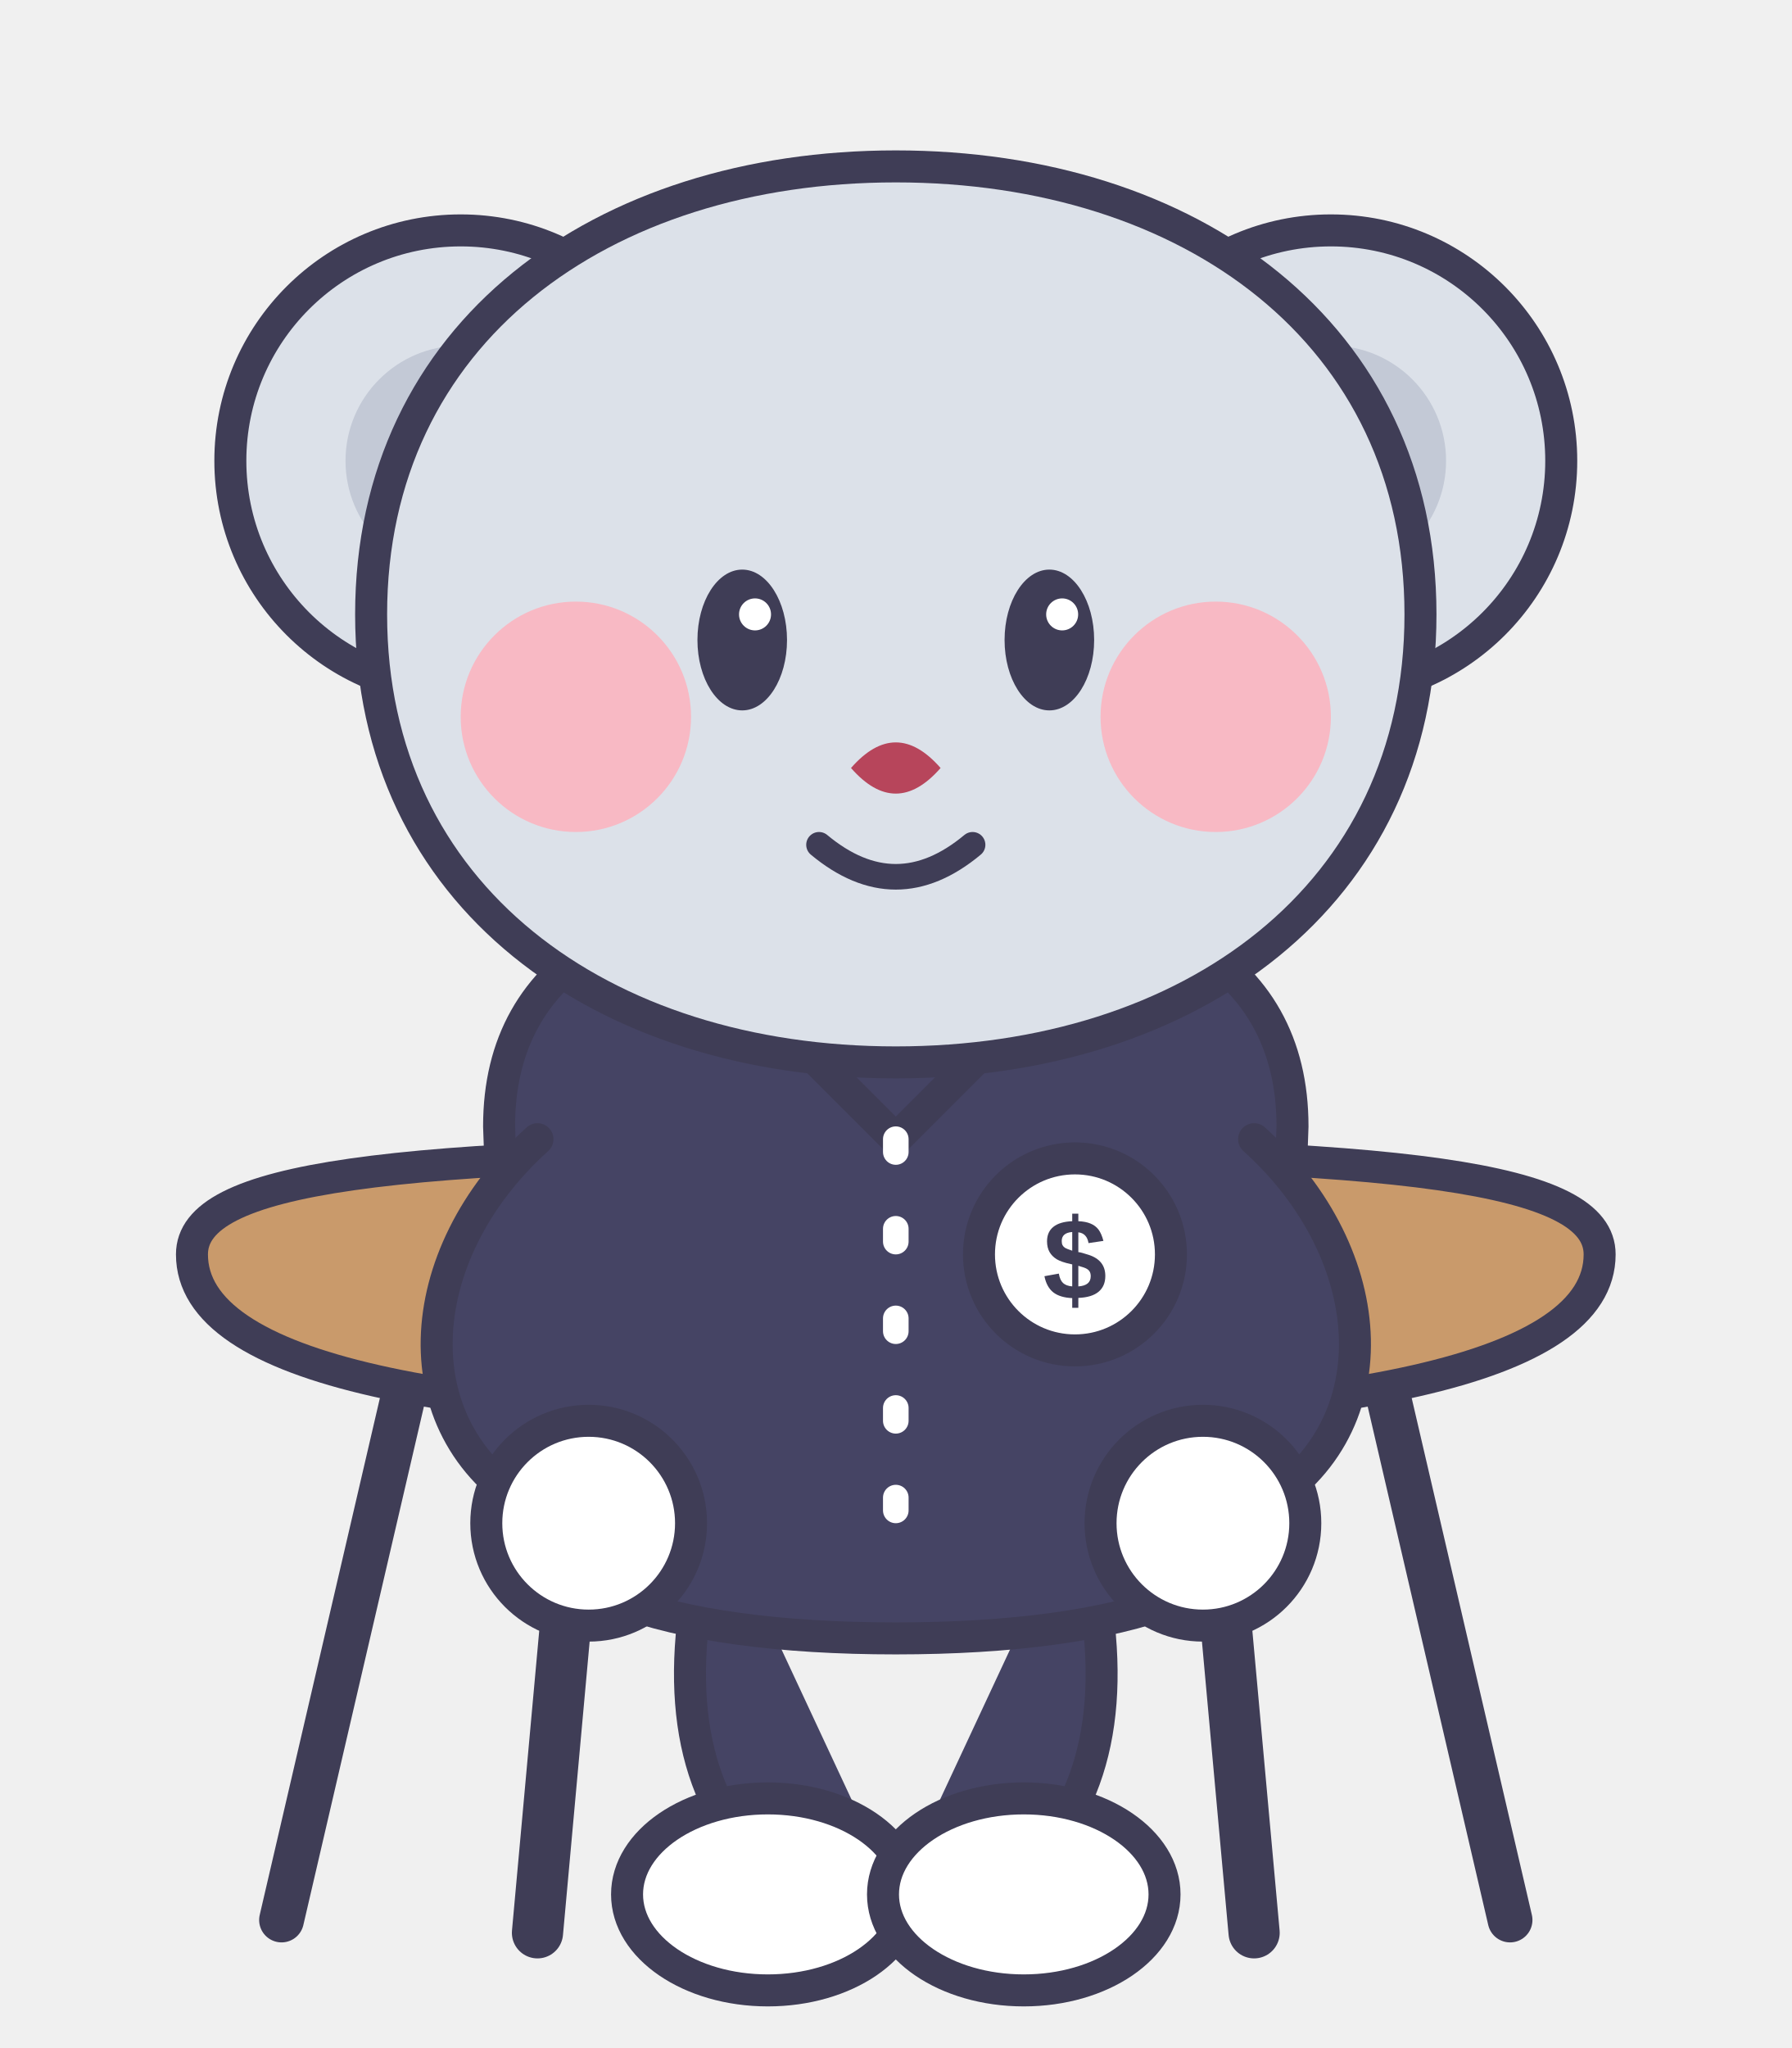
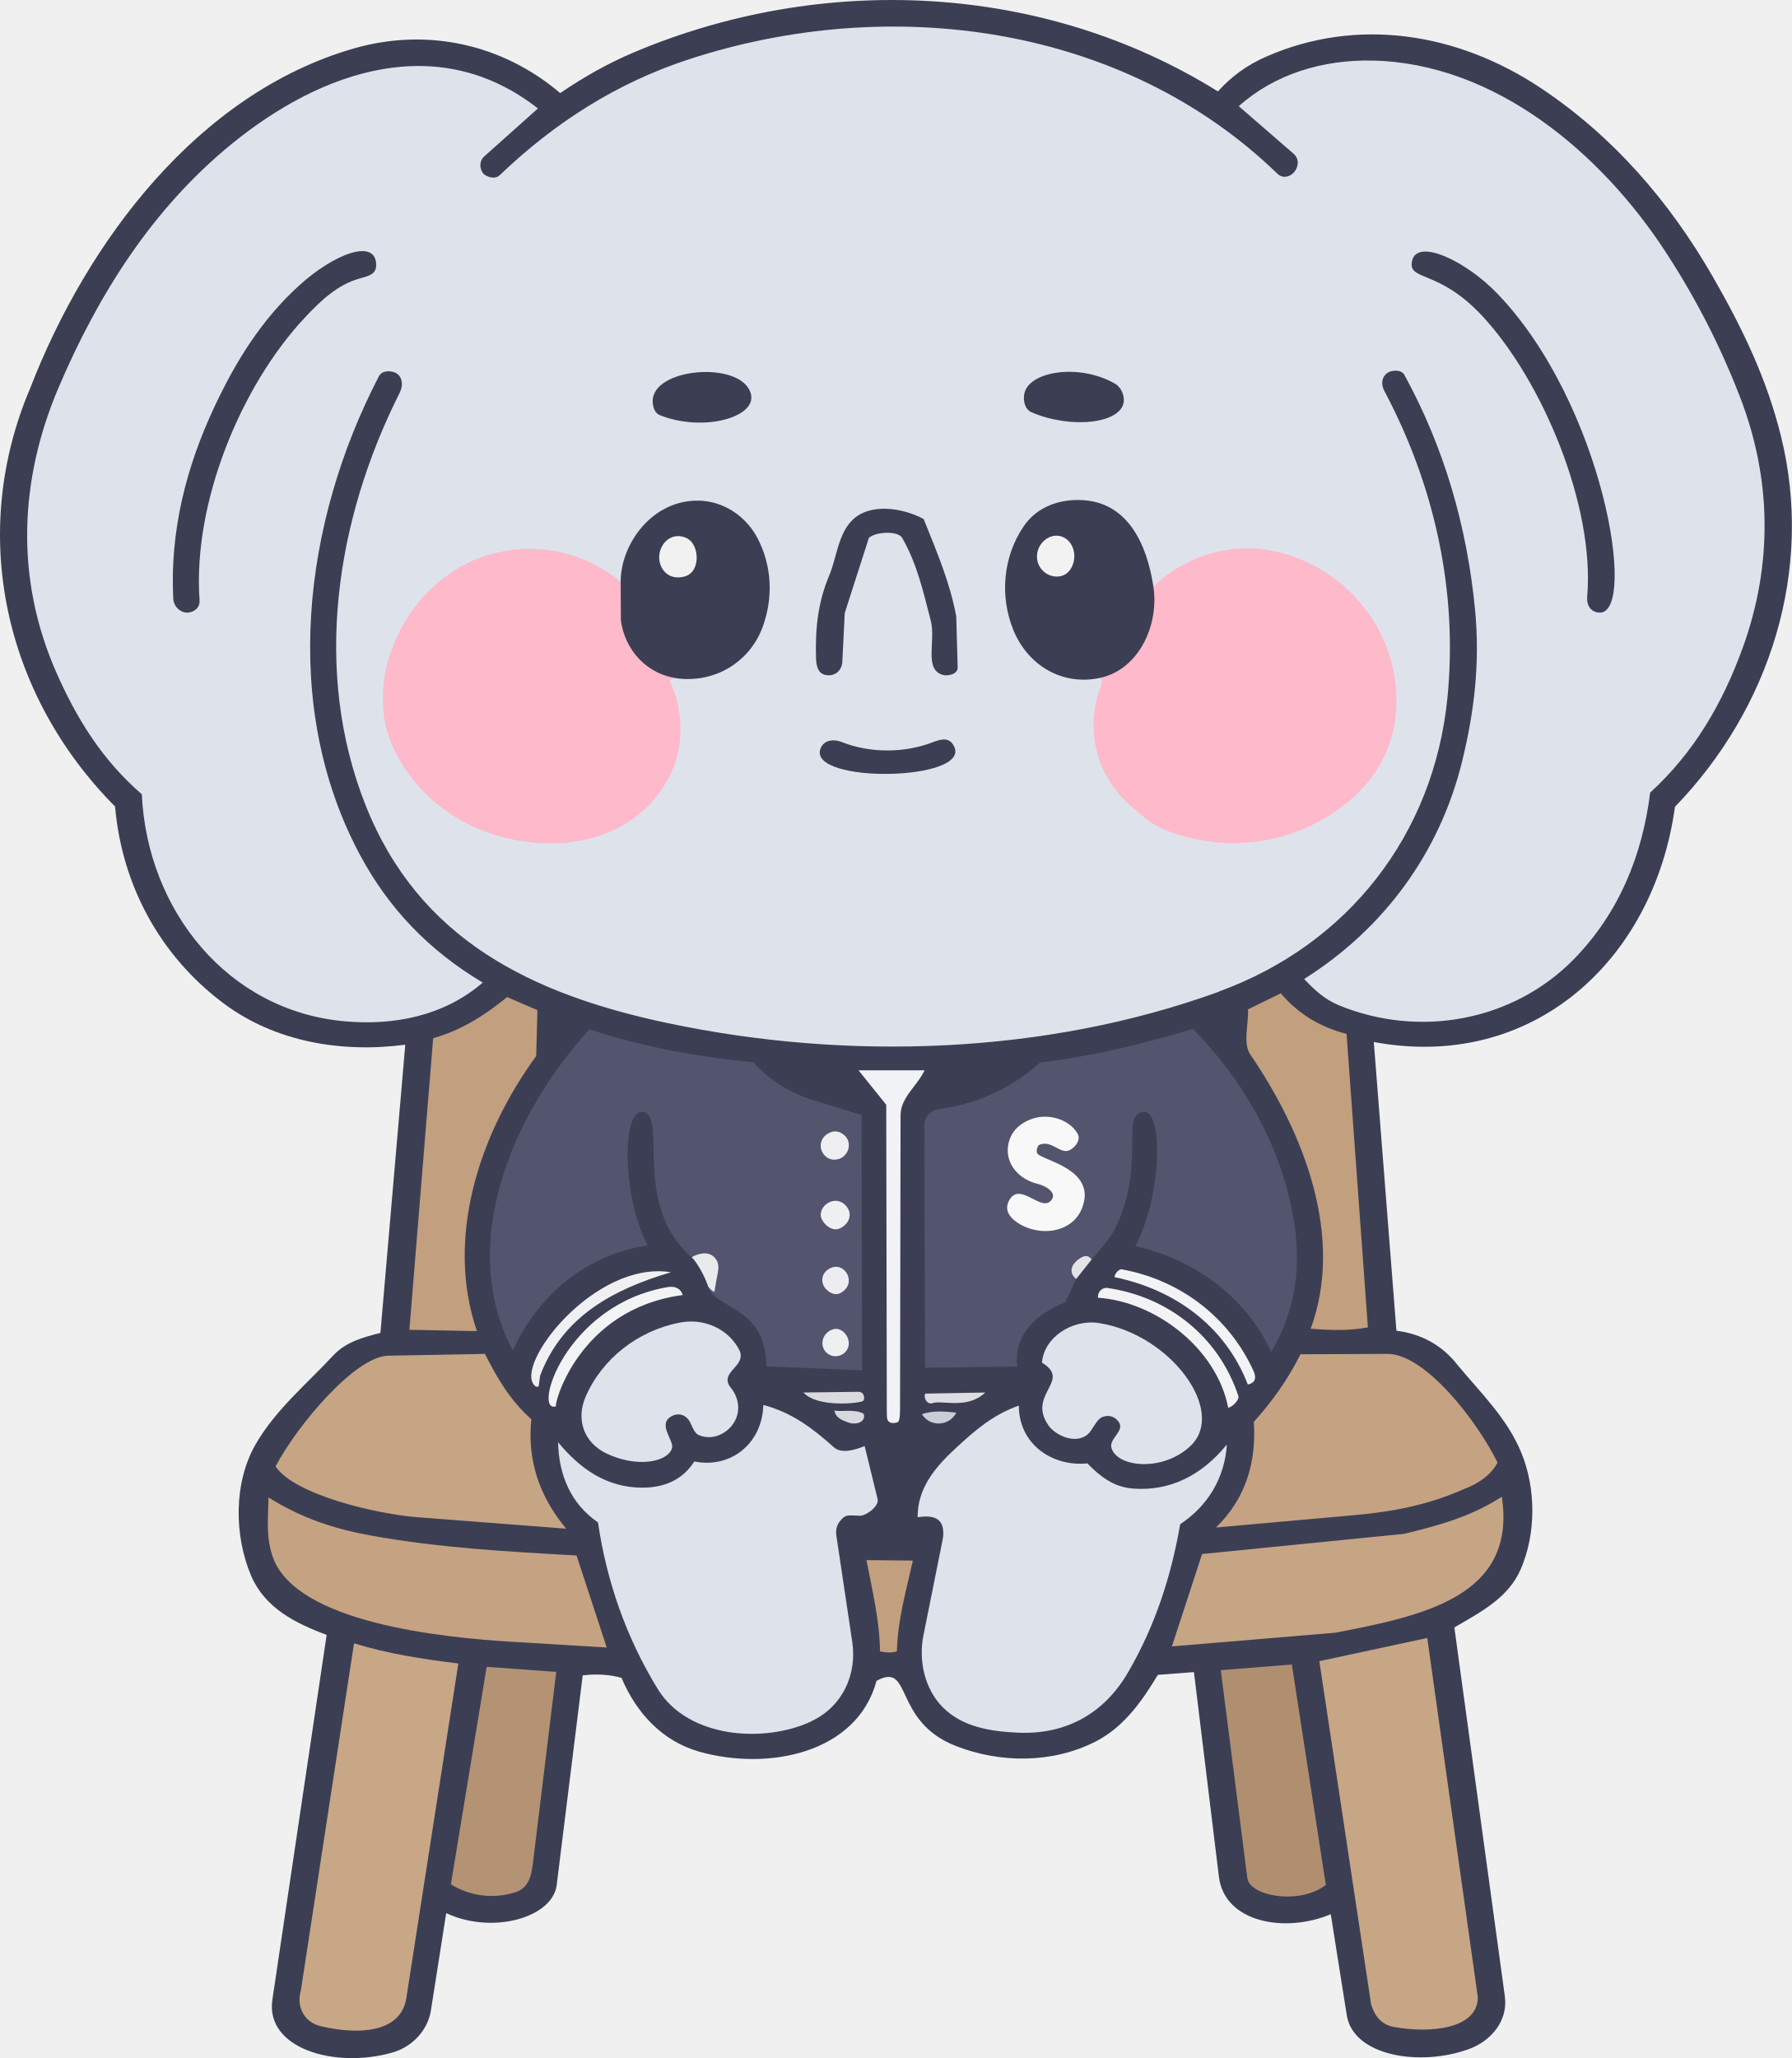
- <svg xmlns="http://www.w3.org/2000/svg" viewBox="0 0 280 320" fill="none">
-   <g stroke="#3F3D56" stroke-width="5" stroke-linejoin="round" stroke-linecap="round">
-     <path d="M64 214 L44 300" fill="none" stroke-width="7" />
-     <path d="M216 214 L236 300" fill="none" stroke-width="7" />
-     <path d="M30 196 C30 184 60 180 140 180 C220 180 250 184 250 196 C250 214 210 222 140 222 C70 222 30 214 30 196 Z" fill="#C99A6B" />
-     <path d="M92 214 L84 302" fill="none" stroke-width="8" />
-     <path d="M188 214 L196 302" fill="none" stroke-width="8" />
-     <circle cx="72" cy="72" r="36" fill="#DCE1E9" />
-     <circle cx="72" cy="72" r="18" fill="#C3C9D6" stroke="none" />
-     <circle cx="208" cy="72" r="36" fill="#DCE1E9" />
-     <circle cx="208" cy="72" r="18" fill="#C3C9D6" stroke="none" />
-     <path d="M112 236 q-10 34 4 52 q10 12 24 8" fill="#454464" />
-     <path d="M168 236 q10 34 -4 52 q-10 12 -24 8" fill="#454464" />
-     <ellipse cx="120" cy="296" rx="22" ry="15" fill="#FFFFFF" />
-     <ellipse cx="160" cy="296" rx="22" ry="15" fill="#FFFFFF" />
-     <path d="M78 176 C78 150 100 138 140 138 C180 138 202 150 202 176 L200 232 C200 248 176 256 140 256 C104 256 80 248 80 232 Z" fill="#454464" />
-     <path d="M112 150 L140 178 L168 150" fill="none" stroke-width="5" />
-     <path d="M140 178 L140 240" fill="none" stroke="#FFFFFF" stroke-width="4" stroke-dasharray="2 12" />
-     <circle cx="168" cy="196" r="15" fill="#FFFFFF" />
-     <text x="168" y="203" font-family="Arial, sans-serif" font-size="18" font-weight="700" fill="#3F3D56" text-anchor="middle" stroke="none">$</text>
-     <path d="M84 178 C64 196 62 224 84 236" fill="#454464" />
-     <path d="M196 178 C216 196 218 224 196 236" fill="#454464" />
-     <circle cx="92" cy="238" r="16" fill="#FFFFFF" />
-     <circle cx="188" cy="238" r="16" fill="#FFFFFF" />
-     <path d="M58 96 C58 52 94 26 140 26 C186 26 222 52 222 96 C222 140 186 166 140 166 C94 166 58 140 58 96 Z" fill="#DCE1E9" />
-     <circle cx="90" cy="112" r="18" fill="#F8B9C4" stroke="none" />
-     <circle cx="190" cy="112" r="18" fill="#F8B9C4" stroke="none" />
-     <ellipse cx="116" cy="100" rx="7" ry="11" fill="#3F3D56" stroke="none" />
-     <ellipse cx="164" cy="100" rx="7" ry="11" fill="#3F3D56" stroke="none" />
-     <circle cx="118" cy="96" r="2.5" fill="#FFFFFF" stroke="none" />
-     <circle cx="166" cy="96" r="2.5" fill="#FFFFFF" stroke="none" />
-     <path d="M133 120 q7 -8 14 0 q-7 8 -14 0 Z" fill="#B7455B" stroke="none" />
-     <path d="M128 132 q12 10 24 0" fill="none" stroke-width="4" />
+ <svg xmlns="http://www.w3.org/2000/svg" id="Layer_2" data-name="Layer 2" viewBox="0 0 278.95 320.35">
+   <g id="Layer_1-2" data-name="Layer 1">
+     <g>
+       <path d="M148.82,271.79c-9.93-3.87-6.73-13.22-12.37-10.15-3.04,11.31-16.92,14.06-27.62,11.02-5.75-1.64-9.79-6.04-12.08-11.49-1.93-.53-3.93-.63-6.04-.38l-4.05,32.64c-.63,5.06-9.98,7.75-17.2,4.37l-2.38,15.15c-.49,3.12-2.94,5.68-5.99,6.55-9.09,2.57-19.81-.69-18.69-8.21l8.45-56.8c-4.96-1.85-9.63-4.22-11.76-9.22-2.64-6.21-2.75-14.47.71-20.46,3.13-5.41,7.92-9.34,12.04-13.78,1.97-2.13,4.6-2.84,7.38-3.55l3.87-44.86c-9.88,1.3-20.25-.41-28.32-6.46-9.92-7.44-15.79-18.42-16.86-30.62C.64,108.15-4.94,83.08,4.7,60.43,13.57,37.51,30.87,14.53,55.05,7.55c11.42-3.3,23.21-.68,32.15,6.94,3.79-2.56,7.36-4.6,11.6-6.39,29.18-12.29,63.52-10.86,90.79,6.13,2.21-2.43,4.56-4.1,7.45-5.38,14.25-6.29,29.9-3.74,42.79,4.84,11.27,7.51,20.04,17.63,26.79,29.36,4.61,8.01,8.43,15.92,10.64,24.91,5.11,20.77-1.67,42.28-16.52,57.63-3.27,23.91-22.19,41.21-46.88,36.61l3.52,44.94c3.99.52,7.15,2.28,9.57,5.4,3.57,4.3,7.68,8.24,9.87,13.58,2.31,5.62,2.31,12.62-.09,18.15-1.97,4.54-6.34,6.71-10.33,9.06l7.86,57.43c.52,3.8-2.15,6.93-5.54,8.18-7.6,2.8-18.06,1.14-19.07-5.26l-2.49-15.71c-7.1,2.99-16.53,1.31-17.41-5.82l-3.89-31.87-5.62.43c-2.46,4.1-5.31,8.15-9.71,10.39-6.73,3.42-14.81,3.38-21.71.69Z" fill="#3c3f53" />
+       <path d="M189.75,154.37c-26.93,9.78-57.78,10.8-85.76,4.9-21.3-4.49-38.8-13.05-47.08-33.93s-4.63-44.46,5.29-64.16c.6-1.19.45-2.37-.37-3-.57-.45-2.28-.71-2.85.39-11.87,22.86-15.28,51.48-2.94,74.51,4.47,8.33,10.7,14.86,19.11,19.87-6.03,5.2-13.8,6.71-21.45,6.03-18.32-1.61-30.8-17.37-31.62-35.34-6.16-5.32-10.15-11.78-13.33-19.01-6.37-14.49-5.8-29.84.38-44.33s14.59-27.82,26.92-37.88c14.1-11.5,32.2-17.65,47.69-5.54l-8.37,7.48c-.81.72-.71,1.9-.18,2.6.4.52,1.82,1.06,2.58.33,8.53-8.16,18.17-14.37,29.54-18.08,31.21-10.18,67.52-5.43,91.53,17.82.98.95,2.18.33,2.66-.28.66-.82.78-2.04-.13-2.82l-8.53-7.4c5.58-4.99,13.07-7.28,20.86-7.1,19.04.42,35.58,14.37,45.69,29.94,4.67,7.2,8.39,14.44,11.47,22.41,4.96,12.81,5.11,26.16.42,39.09-3.12,8.58-7.53,16.23-14.4,22.51-1.21,9.79-4.88,18.76-11.85,25.9-9.5,9.72-24.11,12.34-36.61,7.2-2.23-.92-3.85-2.44-5.4-4.09,12.49-7.87,21.1-19.72,24.57-33.8,1.95-7.91,2.82-15.56,2.03-23.7-1.25-12.96-4.8-25.2-10.99-36.52-.52-.94-2.07-.73-2.63-.34-.88.61-1.09,1.71-.5,2.82,7.85,14.78,11.46,31.23,9.82,47.79-2.13,21.36-15.54,38.42-35.57,45.7Z" fill="#dee3eb" />
+       <path d="M110.25,200.29c.28-.07.5-.14.51-.23.31-3.44.05-3.71-3.08-4.37-9.3-7.92-3.8-21.75-7.49-22.59-3.44-.78-3.38,13.18.63,20.77-9.2,1.33-16.93,7.42-20.99,16.36-8.78-16.57,0-37.01,11.94-49.99,8.6,2.8,16.7,4.25,25.52,5.12,2.71,3.04,6.07,5.01,10.03,6.12l6.8,2.09.07,39.73-14.89-.61c-.06-9.41-7.94-8.82-9.04-12.4Z" fill="#53556f" />
+       <path d="M169.94,196.05c-1.89.59-2.22,1.08-2.41,3.03l-1.68,3.63c-4.56,1.81-8.07,5.04-7.5,10l-14.35.19-.1-37.6c-.02-1.53.93-2.45,2.33-2.66,5.98-.85,11.22-3.23,15.7-7.26,8.17-.95,15.67-2.81,23.79-5.22,7.72,7.93,13.39,17.69,15.47,28.61,1.49,7.58.73,14.83-3.29,21.68-3.98-8.65-11.99-14.39-21.16-16.49,4.09-7.59,4.5-21.51,1.12-20.88s.4,7.69-3.97,17.56c-.93,2.09-2.56,3.69-3.94,5.42Z" fill="#53556f" />
+       <path d="M126.34,267.93c-7.34,3.46-19.22,2.67-23.93-4.99-4.9-7.96-7.99-16.82-9.32-25.96-4.2-2.87-6.11-7.36-6.21-12.48,3.5,4.25,7.65,7.05,13.07,7.07,3.37.01,6.28-1.15,8.13-4.08,5.67,1.15,10.58-2.78,10.75-8.79,4.45,1.17,7.72,3.66,10.96,6.57,1.16,1.04,3.2.49,4.81-.18l2.02,8.27c.26,1.07-1.75,2.6-2.78,2.58-1.21-.02-1.96-.21-2.53.27-.86.73-1.29,1.63-1.12,2.79l2.48,16.58c.76,5.07-1.5,10.05-6.35,12.34Z" fill="#dee3eb" />
+       <path d="M175.61,260.31c-3.76,6.5-9.78,9.73-17.12,9.4-4.22-.19-8.68-.85-11.76-3.99-2.81-2.85-3.76-7.26-2.98-11.15l2.98-14.84c.22-1.08.12-2.1-.29-2.72-.68-1.01-2.01-1.06-3.59-.84-.05-4.62,2.89-7.94,6.02-10.83,2.94-2.71,5.66-5.09,9.73-6.55,0,6.07,5.29,9.56,10.67,9,1.89,1.94,4.04,3.69,7.08,3.92,5.7.45,10.7-2,14.64-6.86-.34,5.2-2.95,9.55-7.27,12.41-1.42,8.15-3.87,15.74-8.1,23.04Z" fill="#dee3eb" />
+       <path d="M230.05,310.94c-.05,4.89-7.4,5.62-13.12,4.57-1.87-.35-2.96-1.71-3.49-3.52l-8.06-53.41,16.8-3.61,7.88,55.98Z" fill="#c7a685" />
+       <path d="M63.23,311.18c-.95,5.27-7.43,5.59-13.26,4.23-2.6-.6-3.89-3.03-3.13-5.6l8.27-54.01c5.25,1.62,10.6,2.45,16.24,3.14l-8.12,52.24Z" fill="#c8a787" />
+       <path d="M64.95,236.17c-6.15-.47-19.04-3.43-22.05-7.9,3.24-6.23,12.35-17.14,17.51-17.24l15.08-.28c1.91,3.76,3.89,7.2,7.22,10.17-.64,6.27,1.17,11.95,5.43,17.04l-23.19-1.79Z" fill="#c6a584" />
+       <path d="M227.96,231.76c-5.58,2.49-11.13,3.55-16.93,4.07l-21.74,1.94c4.64-4.49,6.32-10.2,5.89-16.44,2.92-3.25,5.21-6.46,7.27-10.52l13.53-.06c5.87-.03,14,10.49,17.14,16.92-.97,1.85-2.88,3.23-5.15,4.09Z" fill="#c5a382" />
+       <path d="M94.45,256.45l-14.62-.88c-11.6-.69-33.49-3.07-37.28-12.99-1.21-3.15-.8-6.29-.75-9.49,5.17,3.27,10.4,4.95,16.18,5.98,10.48,1.87,20.79,2.44,31.77,3.06l4.7,14.32Z" fill="#c5a382" />
+       <path d="M207.84,254.15l-25.41,2.13,4.7-14.38,31.43-3.14c5.43-1.3,10.47-2.7,15.23-5.78,2.34,15.49-12.1,18.51-25.94,21.17Z" fill="#c6a585" />
+       <path d="M83.48,164.37c-9.02,12.36-14.14,28.48-9.24,42.83l-10.51-.2,3.7-45.39c4.35-1.23,7.94-3.5,11.51-6.4l4.72,2.03-.19,7.14Z" fill="#c29f7f" />
+       <path d="M204.03,206.84c5.26-14.3-1-30.49-9.51-42.86-1.03-1.87-.11-4.83-.25-6.86l5.11-2.5c2.72,3.21,6.09,5.24,10.24,6.32l3.32,45.68c-2.96.53-5.51.48-8.91.21Z" fill="#c29f7d" />
+       <path d="M206.39,293.41c-4.01,3.13-11.85,1.81-12.22-1.1l-4.13-32.33,11.06-.88,5.29,34.3Z" fill="#b08f71" />
+       <path d="M82.9,290.42c-.24,2-.86,3.55-2.67,4.13-3.28,1.04-6.92.69-10.04-1.23l5.57-33.86,10.83.79-3.68,30.17Z" fill="#b49374" />
+       <path d="M173.02,225.38c-.42-1.44,2.15-2.65,1.12-4.06-.51-.71-1.38-1.16-2.46-.77s-1.54,2.08-2.44,2.79c-1.95,1.53-4.97.02-5.99-1.41-3.48-4.88,3.67-6.98-1.04-9.81.27-3.89,4.65-6.83,8.87-6.17,11.12,1.74,19.94,13.7,14.25,19.12-4.3,4.09-11.43,3.35-12.31.32Z" fill="#dee3eb" />
+       <path d="M107.49,221.51c-.68-1.42-1.95-1.57-2.86-1.11-2.43,1.24.34,3.8-.02,5.02-.63,2.16-5.44,3.12-10.22.82-3.4-1.64-4.8-5.16-3.23-8.81,2.57-5.96,8.17-10.29,14.63-11.55,3.78-.74,7.53.93,9.26,4.19,1.38,2.62-3.29,3.48-1.28,5.95,1.35,1.66,1.5,3.8.48,5.43-1.07,1.73-3.37,2.85-5.48,1.93-.63-.27-.97-1.21-1.29-1.88Z" fill="#dee3eb" />
+       <path d="M140.1,219.67c0,.89-.11,1.41-.25,1.62s-.88.27-1.12.19c-.6-.2-.67-.53-.68-1.49l-.09-48.02-4.31-5.36h10.28c-1.18,2.47-3.74,4.24-3.74,6.99l-.08,46.07Z" fill="#f1f2f5" />
+       <path d="M139.62,257.06c-1.02.27-1.7.17-2.63,0-.07-4.83-1.13-9.17-2.11-14.21l7.22.07c-1.06,4.87-2.34,9.02-2.48,14.15Z" fill="#c2a07f" />
+       <path d="M191.19,219.12c-1.78-9.21-11.3-16.51-20.26-17.11-.09-1.03.77-1.63,1.43-1.53,9.57,1.38,17.36,7.63,20.41,16.8.2.59-.86,1.71-1.57,1.85Z" fill="#f3f3f5" />
+       <path d="M106.27,201.59c-16.43,2.18-20.18,17.48-19.7,17.31-3.74,1.28,1.31-15.81,17.37-18.55,1.19-.2,2.07.26,2.33,1.23Z" fill="#f2f3f4" />
+       <path d="M84.08,214.14l-.22,1.6c-.03.2-.42.13-.57,0-3.5-3.06,9.23-19.64,21.16-17.7-8.99,2.65-16.91,6.9-20.37,16.1Z" fill="#f0f0f3" />
+       <path d="M194.25,215.52c-3.52-9.13-11.44-14.81-20.73-16.71-.08-.43.63-1.31,1.12-1.22,9.08,1.65,16.65,7.43,20.46,15.74.38.84.59,1.87-.84,2.18Z" fill="#f2f3f4" />
+       <path d="M133.61,216.65c.98-.01,1.04,1.07.78,1.4-.31.37-7.11,1.16-9.32-1.29l8.54-.11Z" fill="#d9dbdf" />
+       <path d="M153.38,216.76c-2.87,2.7-6.62,1.1-8.32,1.68-.52.18-1.35-.55-1.04-1.51l9.36-.17Z" fill="#dcdee3" />
+       <path d="M110.25,200.29c-.43-1.39-1.64-3.68-2.58-4.6,1.45-.8,2.67-.73,3.37-.13,1.27,1.09.69,2.41.43,3.98l-.24,1.47c-.04.22-.67-.3-.98-.72Z" fill="#e9eaec" />
+       <path d="M148.87,219.89c-1.14,2.22-4.21,2.22-5.35.23,1.76-.56,3.43-.44,5.35-.23Z" fill="#cacdd5" />
+       <path d="M134.45,220.08c.41,1.33-1.3,1.83-2.55,1.29-.69-.3-1.74-.53-2.02-1.79,1.33.2,3.24-.28,4.57.49Z" fill="#d7d9df" />
+       <path d="M169.94,196.05l-2.41,3.03c-1-.78-.88-1.87-.14-2.61s1.83-1.47,2.55-.41Z" fill="#e4e4e8" />
+       <path d="M171.38,105.49l.45-1.32c4.84-1.73,7.06-7.05,6.68-11.92l1.04-.94c5.18-5.01,12.63-7.18,19.95-5.24,9.62,2.55,16.86,10.9,17.79,20.78.67,7.16-1.9,13.32-7.24,17.81-8.06,6.79-19.08,8.42-28.88,4.45-2.03-.82-3.46-2.2-5.05-3.58-5.36-4.66-7.32-11.79-4.81-18.53.18-.47.26-1.02.06-1.51Z" fill="#feb9ca" />
+       <path d="M96.62,90.55c.47-.11.86,0,1.15.36-.56,5.88.59,11.87,7.12,13.42l.59,1.26c-.71.02-1.12.07-1.2.4,2.1,4.56,2.26,10.07.09,14.54-3.4,7.02-10.44,10.65-18.19,10.75-10.64.14-20.71-5.35-25.1-15.22-4.93-11.09,2.83-26.93,16.22-30.02,7.1-1.64,13.93.11,19.33,4.52Z" fill="#feb9ca" />
+       <path d="M105.47,105.59c-4.72-.59-8.2-4.35-8.82-9.05l-.03-5.98c-.03-5.73,4.8-12.79,12.2-12.63,3.71.08,7.28,2.31,9.14,5.91,2.21,4.27,2.43,9.22.76,13.76-2.02,5.48-7.44,8.73-13.25,8Z" fill="#3c3f53" />
+       <path d="M179.55,91.32c.91,5.95-2.24,12.81-8.17,14.17s-11.41-1.87-13.67-7.52c-2.09-5.22-1.57-11.31,1.64-16.04,2.17-3.2,5.92-4.37,9.57-4.05,6.59.57,9.6,6.66,10.63,13.43Z" fill="#3c3f53" />
+       <path d="M31.06,93.46c.1,1.38-1.24,1.94-1.97,1.91-.98-.04-2.05-.86-2.12-2.22-.53-10.43,1.99-20.41,6.4-29.8,3.36-7.17,7.38-13.63,13.22-18.93,5.44-4.94,11.89-7.36,11.97-3.23.03,1.54-1.16,1.76-2.67,2.19-3.38.95-5.99,3.46-8.37,5.99-10,10.62-17.56,28.94-16.45,44.09Z" fill="#3c3f53" />
+       <path d="M247.08,92.85c1.2-14.07-6.98-33.64-16.35-43.68-6.89-7.39-11.57-5.33-10.92-8.53.74-3.61,8.29-.11,13.25,5.03,16.6,17.22,21.89,49.91,15.93,49.69-1.08-.04-2.05-.82-1.91-2.52Z" fill="#3c3f53" />
+       <path d="M140.47,83.76c-.69-1.22-4.23-.97-5.21-.03l-3.76,11.7-.37,7.53c-.07,1.41-1.07,2.18-2.14,2.16-1.53-.02-1.92-1.18-1.96-2.71-.13-4.59.29-8.66,2.08-12.9,1.12-2.67,1.36-6.33,3.53-8.51,2.79-2.8,7.97-1.94,11.15-.2,2.07,5.17,4.07,9.8,5.07,15.15l.22,7.94c.03,1.12-1.62,1.36-2.27,1.18-3.06-.84-1.08-5.3-1.93-8.51-1.14-4.32-2.03-8.6-4.43-12.82Z" fill="#3c3f53" />
+       <path d="M174.95,62.4c-.24,3.58-8.26,4.4-14.34,1.79-1.11-.48-1.34-1.83-1.17-2.82.6-3.59,8.55-4.87,14.14-1.64,1,.58,1.42,1.84,1.37,2.67Z" fill="#3c3f53" />
+       <path d="M116.93,61.54c.62,3.46-7.54,5.74-14.2,3.09-1.03-.41-1.23-1.85-1.09-2.67.83-4.94,14.35-5.7,15.3-.42Z" fill="#3c3f53" />
+       <path d="M148.52,116.17c2.69,5.45-22.61,5.85-20.82.43.44-1.32,1.91-1.66,3.37-1.08,4.41,1.74,9.75,1.72,14.18,0,1.43-.55,2.58-.73,3.26.64Z" fill="#3c3f53" />
+       <path d="M129.36,176.23c1.22-.46,2.39.55,2.64,1.26.46,1.29-.29,2.54-1.4,2.91-1.02.34-2.1-.03-2.66-1.2-.41-.87-.21-2.35,1.42-2.97Z" fill="#efeff1" />
+       <path d="M129.49,187c1.17-.34,2.22.42,2.62,1.34.48,1.09-.15,2.4-1.51,2.93-.86.34-2.15-.3-2.72-1.61-.38-.87.2-2.25,1.61-2.66Z" fill="#eff0f2" />
+       <path d="M129.28,197.39c1.37-.64,2.47.37,2.75,1.27.34,1.09-.15,2.06-1.2,2.62-.91.48-1.93-.16-2.42-.83-.75-1.03-.47-2.43.88-3.06Z" fill="#ededf1" />
+       <path d="M129.26,207.09c1.33-.71,2.27.32,2.6.95.64,1.25.05,2.37-.76,2.8-1.09.58-2.13.18-2.69-.57-.65-.88-.52-2.45.86-3.18Z" fill="#eeeff1" />
+       <path d="M168.5,187.92c-1.64,4.45-7.58,4.61-10.69,1.96-1.08-.92-1.3-2-.7-3.06,1.73-3.04,5.11,2.15,6.63-.11.8-1.18-1.17-2.18-2.12-2.4-3.54-.82-5.78-4.01-4.27-7.38.87-1.94,3.18-3.01,5.01-3.1,1.98-.09,4.34.76,5.4,2.67.55.99-.44,2.1-1.18,2.5-1.51.81-2.78-1.59-4.76-.81-.32.13-.53.87-.38,1.29.41,1.1,9.31,2.34,7.06,8.43Z" fill="#f8f8f8" />
+       <path d="M106.52,89.75c-2.45.65-3.97-1.18-3.9-3.13s1.79-3.79,4.01-2.97c1.31.48,1.78,1.91,1.82,2.99s-.31,2.68-1.94,3.12Z" fill="#f1f1f2" />
+       <path d="M166.73,88.47c-.95,1.61-2.82,1.51-3.93.75-1.31-.9-1.74-2.56-1.04-4.03.63-1.32,2.34-2.38,3.97-1.46,1.49.84,1.98,3.06,1,4.74Z" fill="#f2f2f3" />
+     </g>
  </g>
</svg>
